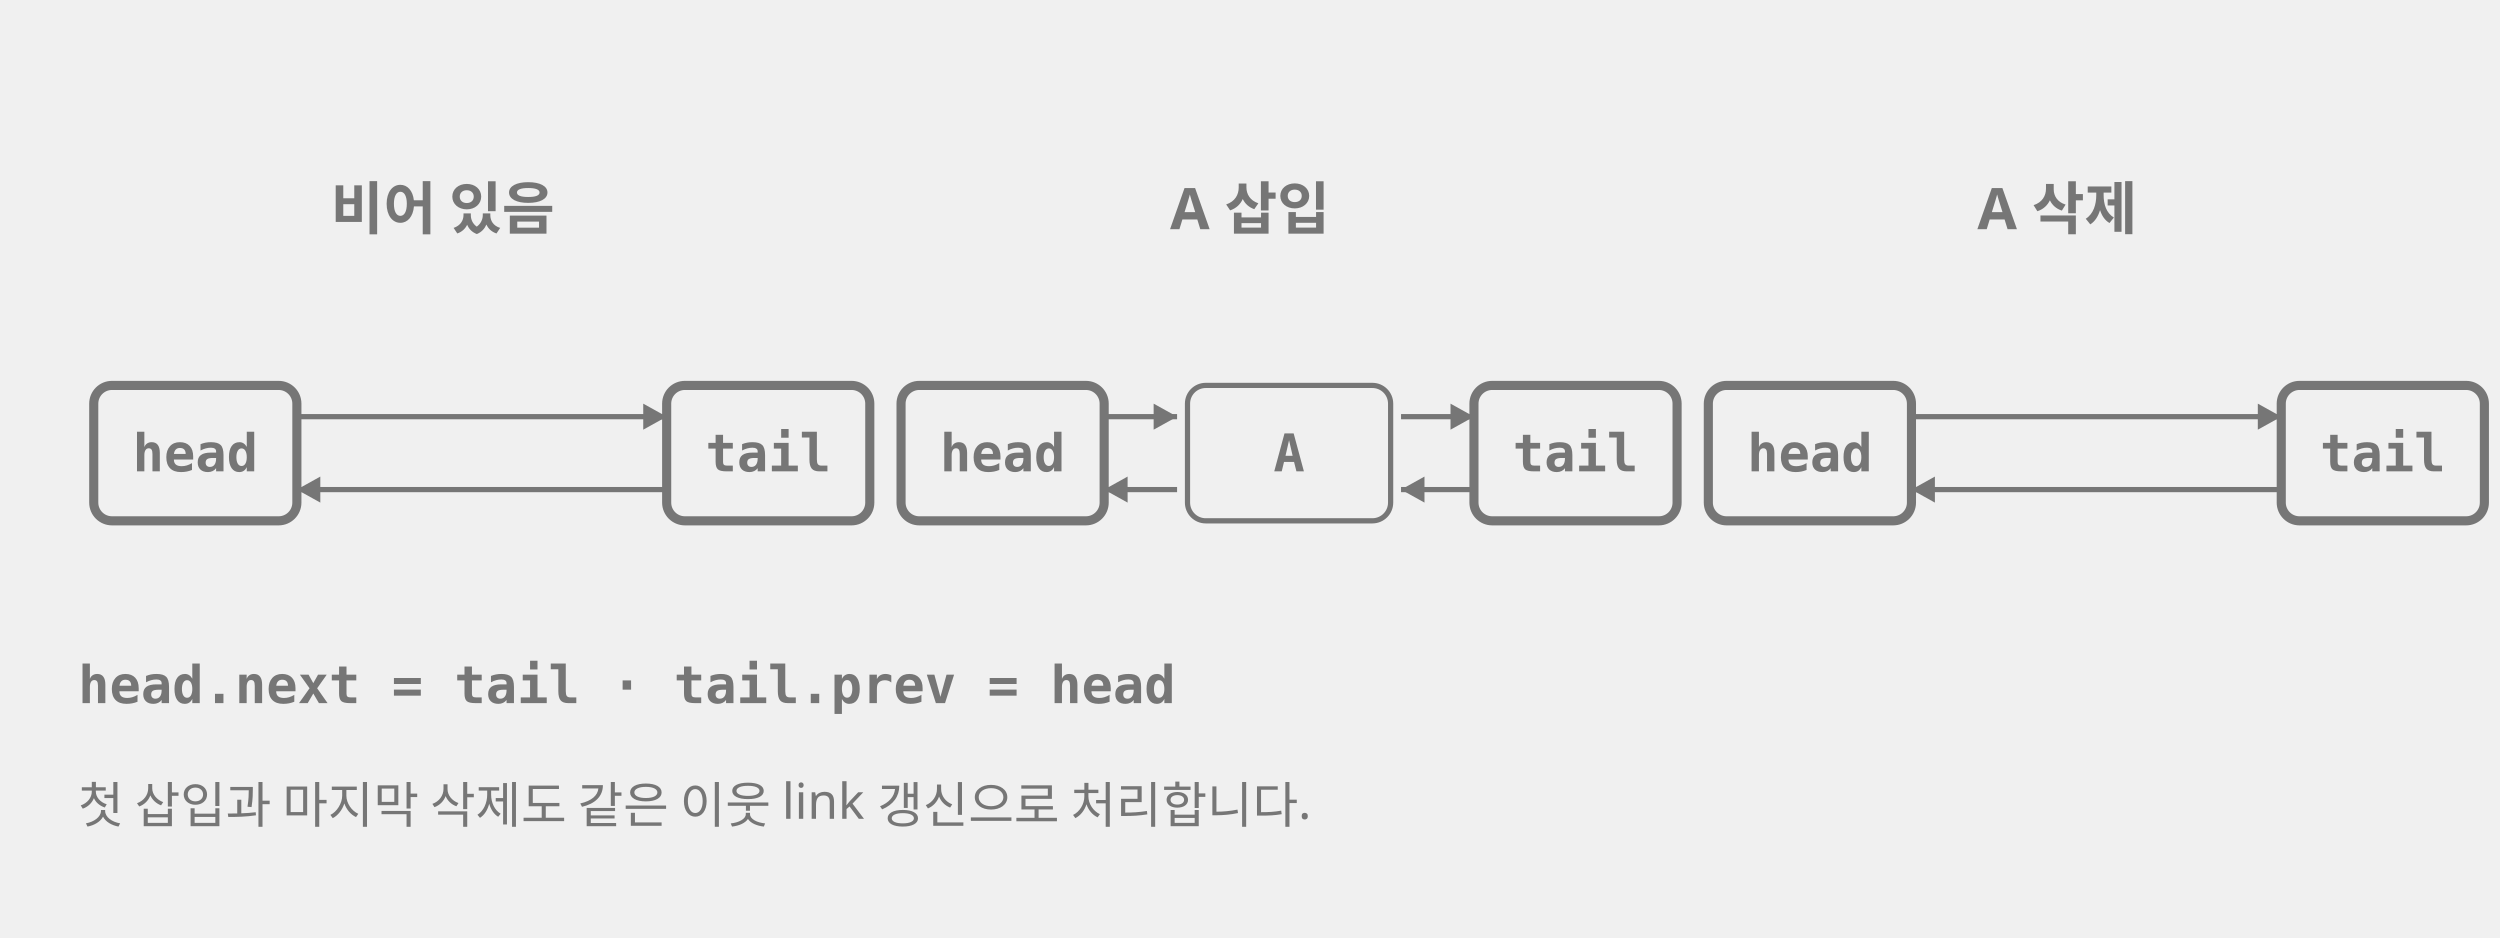
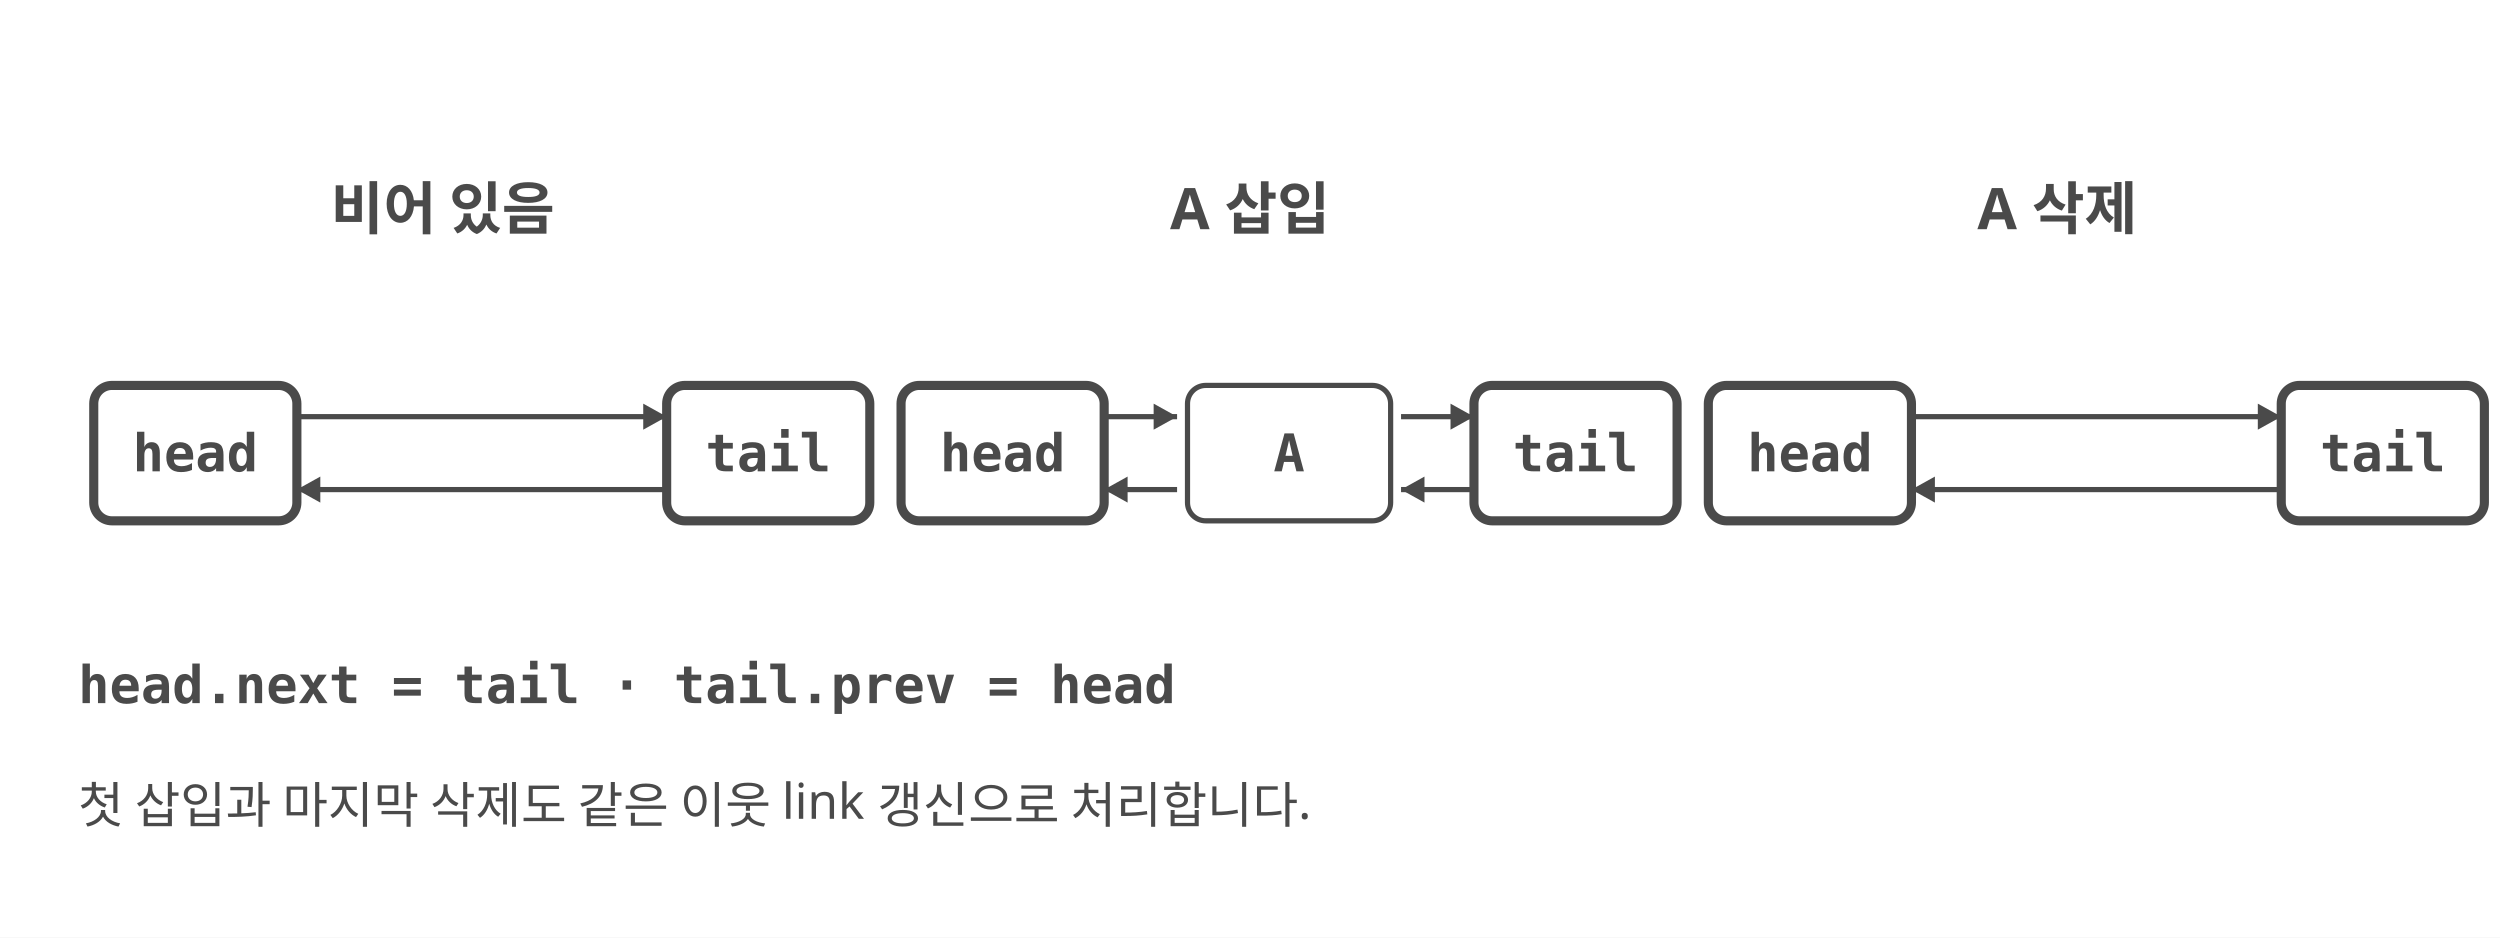
<svg xmlns="http://www.w3.org/2000/svg" viewBox="0 0 960 360" role="img" aria-labelledby="doubly-sentinel-title doubly-sentinel-desc">
-   <style>.h{font:700 27px system-ui,sans-serif;fill:#767676}.b{font:700 22px system-ui,sans-serif;fill:#767676}.s{font:400 19px system-ui,sans-serif;fill:#767676}.m{font:700 20px ui-monospace,Consolas,monospace;fill:#767676}.p{fill:none;stroke:#767676;stroke-width:2}.v{fill:none;stroke:#767676;stroke-width:3.5}.n{fill:none;stroke:#767676;stroke-width:2.5}.l{stroke:#767676;stroke-width:2;fill:none}.d{stroke:#767676;stroke-width:2;stroke-dasharray:7 5;fill:none}.arrow{fill:#767676}</style>
+   <style>.canvas{fill:#fff}.h{font:700 27px system-ui,sans-serif;fill:#4a4a4a}.b{font:700 22px system-ui,sans-serif;fill:#4a4a4a}.s{font:400 19px system-ui,sans-serif;fill:#4a4a4a}.m{font:700 20px ui-monospace,Consolas,monospace;fill:#4a4a4a}.p{fill:none;stroke:#4a4a4a;stroke-width:2}.v{fill:none;stroke:#4a4a4a;stroke-width:3.5}.n{fill:none;stroke:#4a4a4a;stroke-width:2.5}.l{stroke:#4a4a4a;stroke-width:2;fill:none}.d{stroke:#4a4a4a;stroke-width:2;stroke-dasharray:7 5;fill:none}.arrow{fill:#4a4a4a}@media(prefers-color-scheme:dark){.canvas{fill:#171717}.h{fill:#c8c8c8}.b{fill:#c8c8c8}.s{fill:#c8c8c8}.m{fill:#c8c8c8}.p{stroke:#c8c8c8}.v{stroke:#c8c8c8}.n{stroke:#c8c8c8}.l{stroke:#c8c8c8}.d{stroke:#c8c8c8}.arrow{fill:#c8c8c8}}</style>
+   <rect class="canvas" width="100%" height="100%" />
  <text x="170" y="88" class="b" text-anchor="middle">비어 있음</text>
  <rect x="36" y="148" width="78" height="52" rx="7" class="v" />
  <text x="75" y="181" class="m" text-anchor="middle">head</text>
  <rect x="256" y="148" width="78" height="52" rx="7" class="v" />
  <text x="295" y="181" class="m" text-anchor="middle">tail</text>
  <line x1="114" y1="160" x2="256" y2="160" class="l" />
  <polygon class="arrow" points="256,160 247,155 247,165" />
  <line x1="256" y1="188" x2="114" y2="188" class="l" />
  <polygon class="arrow" points="114,188 123,193 123,183" />
  <text x="480" y="88" class="b" text-anchor="middle">A 삽입</text>
  <rect x="346" y="148" width="78" height="52" rx="7" class="v" />
  <text x="385" y="181" class="m" text-anchor="middle">head</text>
  <rect x="566" y="148" width="78" height="52" rx="7" class="v" />
  <text x="605" y="181" class="m" text-anchor="middle">tail</text>
  <rect x="456" y="148" width="78" height="52" rx="7" class="p" />
  <text x="495" y="181" class="m" text-anchor="middle">A</text>
  <line x1="424" y1="160" x2="452" y2="160" class="l" />
  <polygon class="arrow" points="452,160 443,155 443,165" />
  <line x1="452" y1="188" x2="424" y2="188" class="l" />
  <polygon class="arrow" points="424,188 433,193 433,183" />
  <line x1="538" y1="160" x2="566" y2="160" class="l" />
  <polygon class="arrow" points="566,160 557,155 557,165" />
  <line x1="566" y1="188" x2="538" y2="188" class="l" />
  <polygon class="arrow" points="538,188 547,193 547,183" />
  <text x="790" y="88" class="b" text-anchor="middle">A 삭제</text>
  <rect x="656" y="148" width="78" height="52" rx="7" class="v" />
  <text x="695" y="181" class="m" text-anchor="middle">head</text>
  <rect x="876" y="148" width="78" height="52" rx="7" class="v" />
  <text x="915" y="181" class="m" text-anchor="middle">tail</text>
  <line x1="734" y1="160" x2="876" y2="160" class="l" />
  <polygon class="arrow" points="876,160 867,155 867,165" />
  <line x1="876" y1="188" x2="734" y2="188" class="l" />
  <polygon class="arrow" points="734,188 743,193 743,183" />
  <text x="30" y="270" class="m" text-anchor="start">head.next = tail · tail.prev = head</text>
  <text x="30" y="316" class="s" text-anchor="start">첫 삽입과 마지막 삭제도 같은 이웃 link 갱신으로 처리합니다.</text>
</svg>
